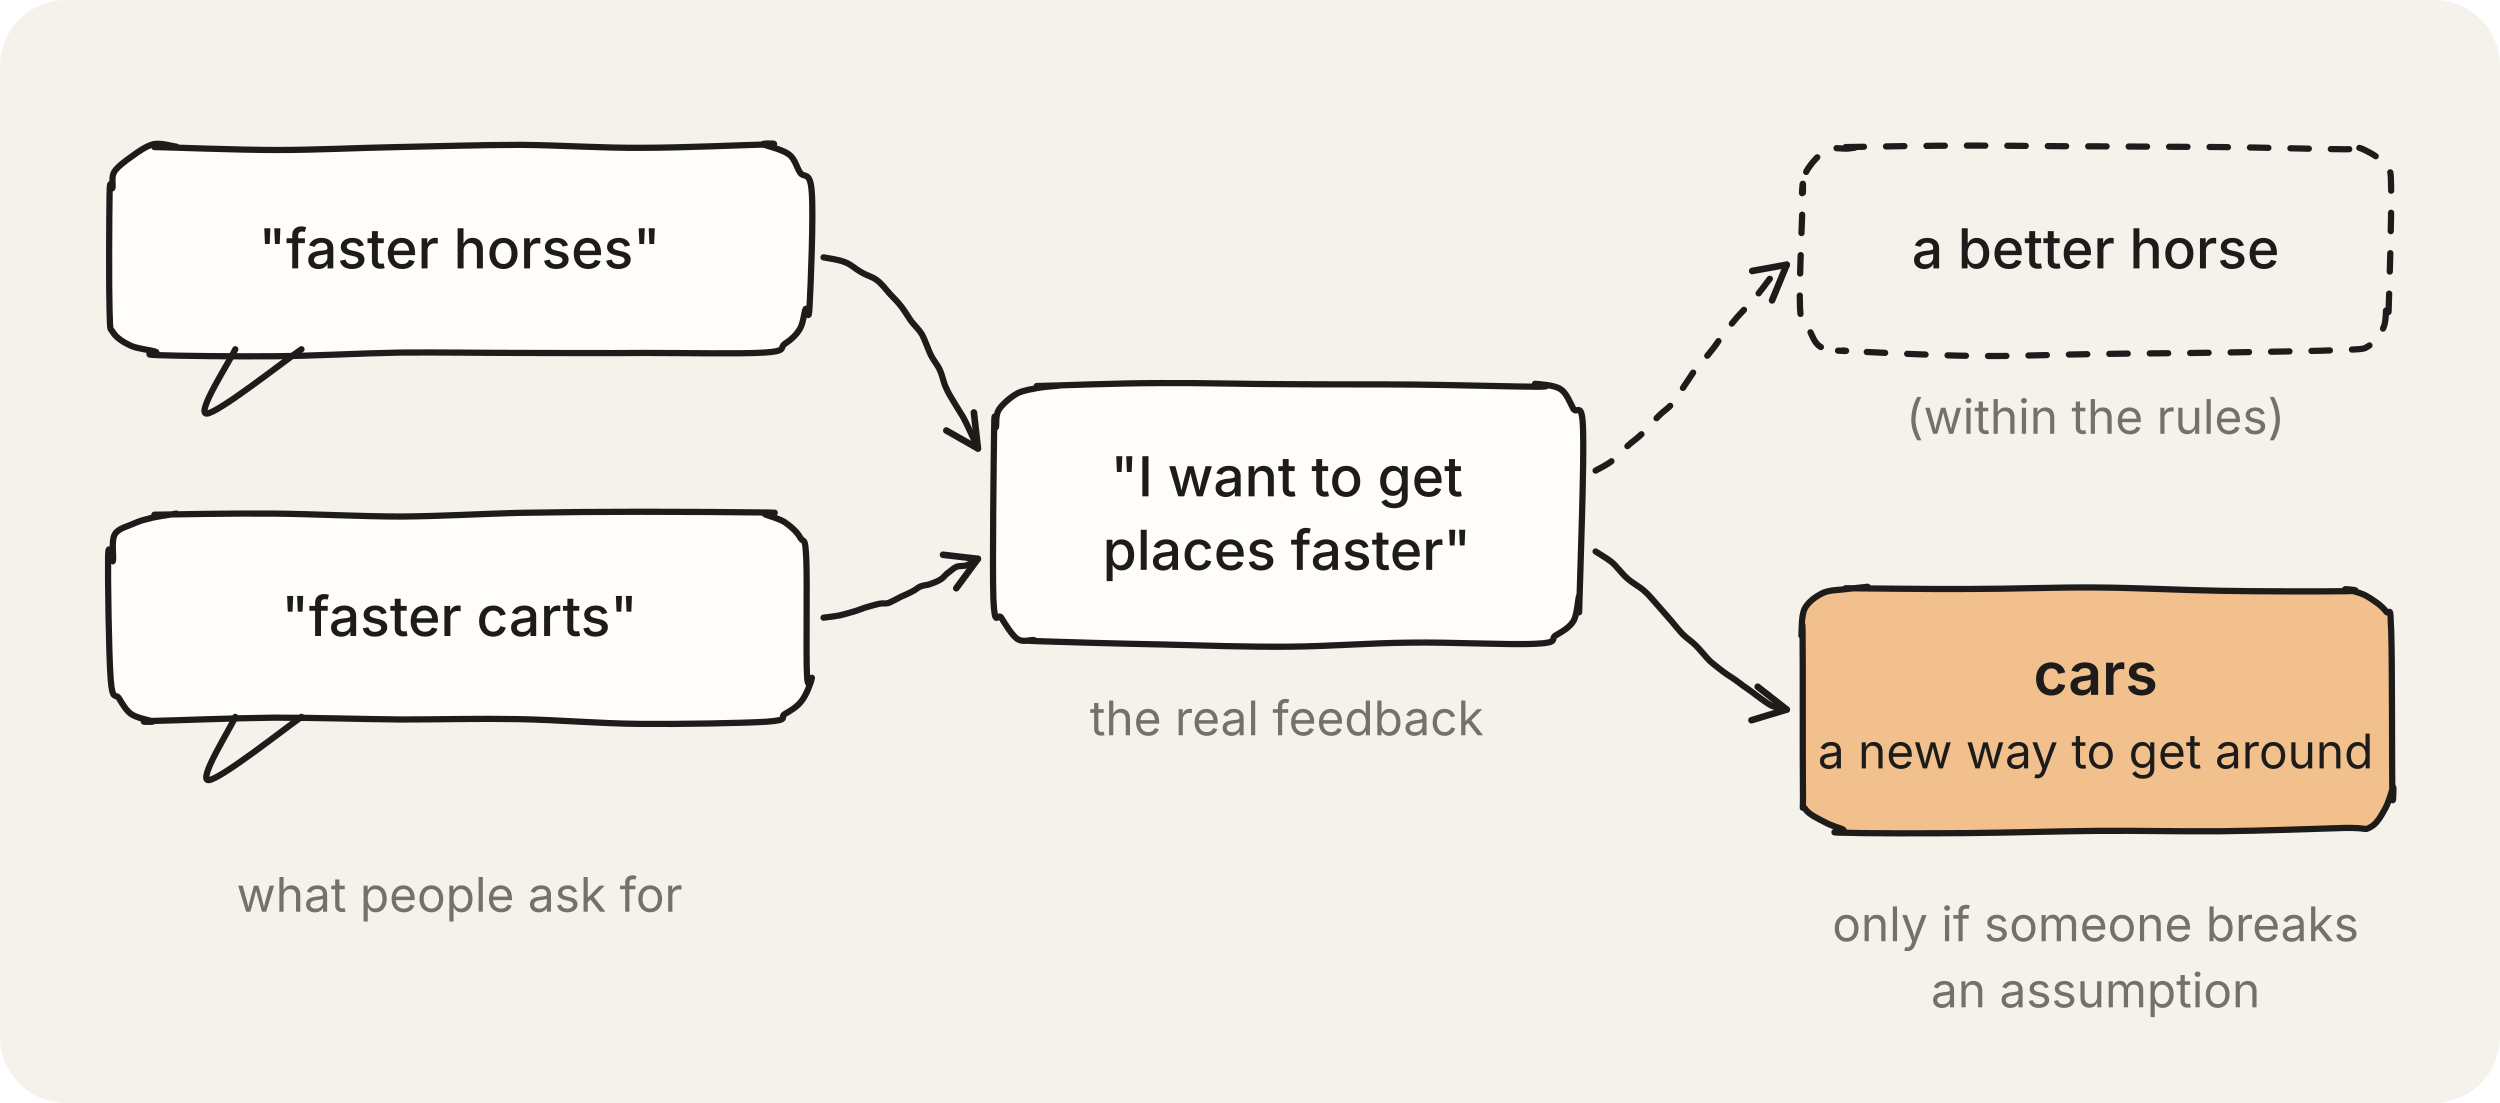
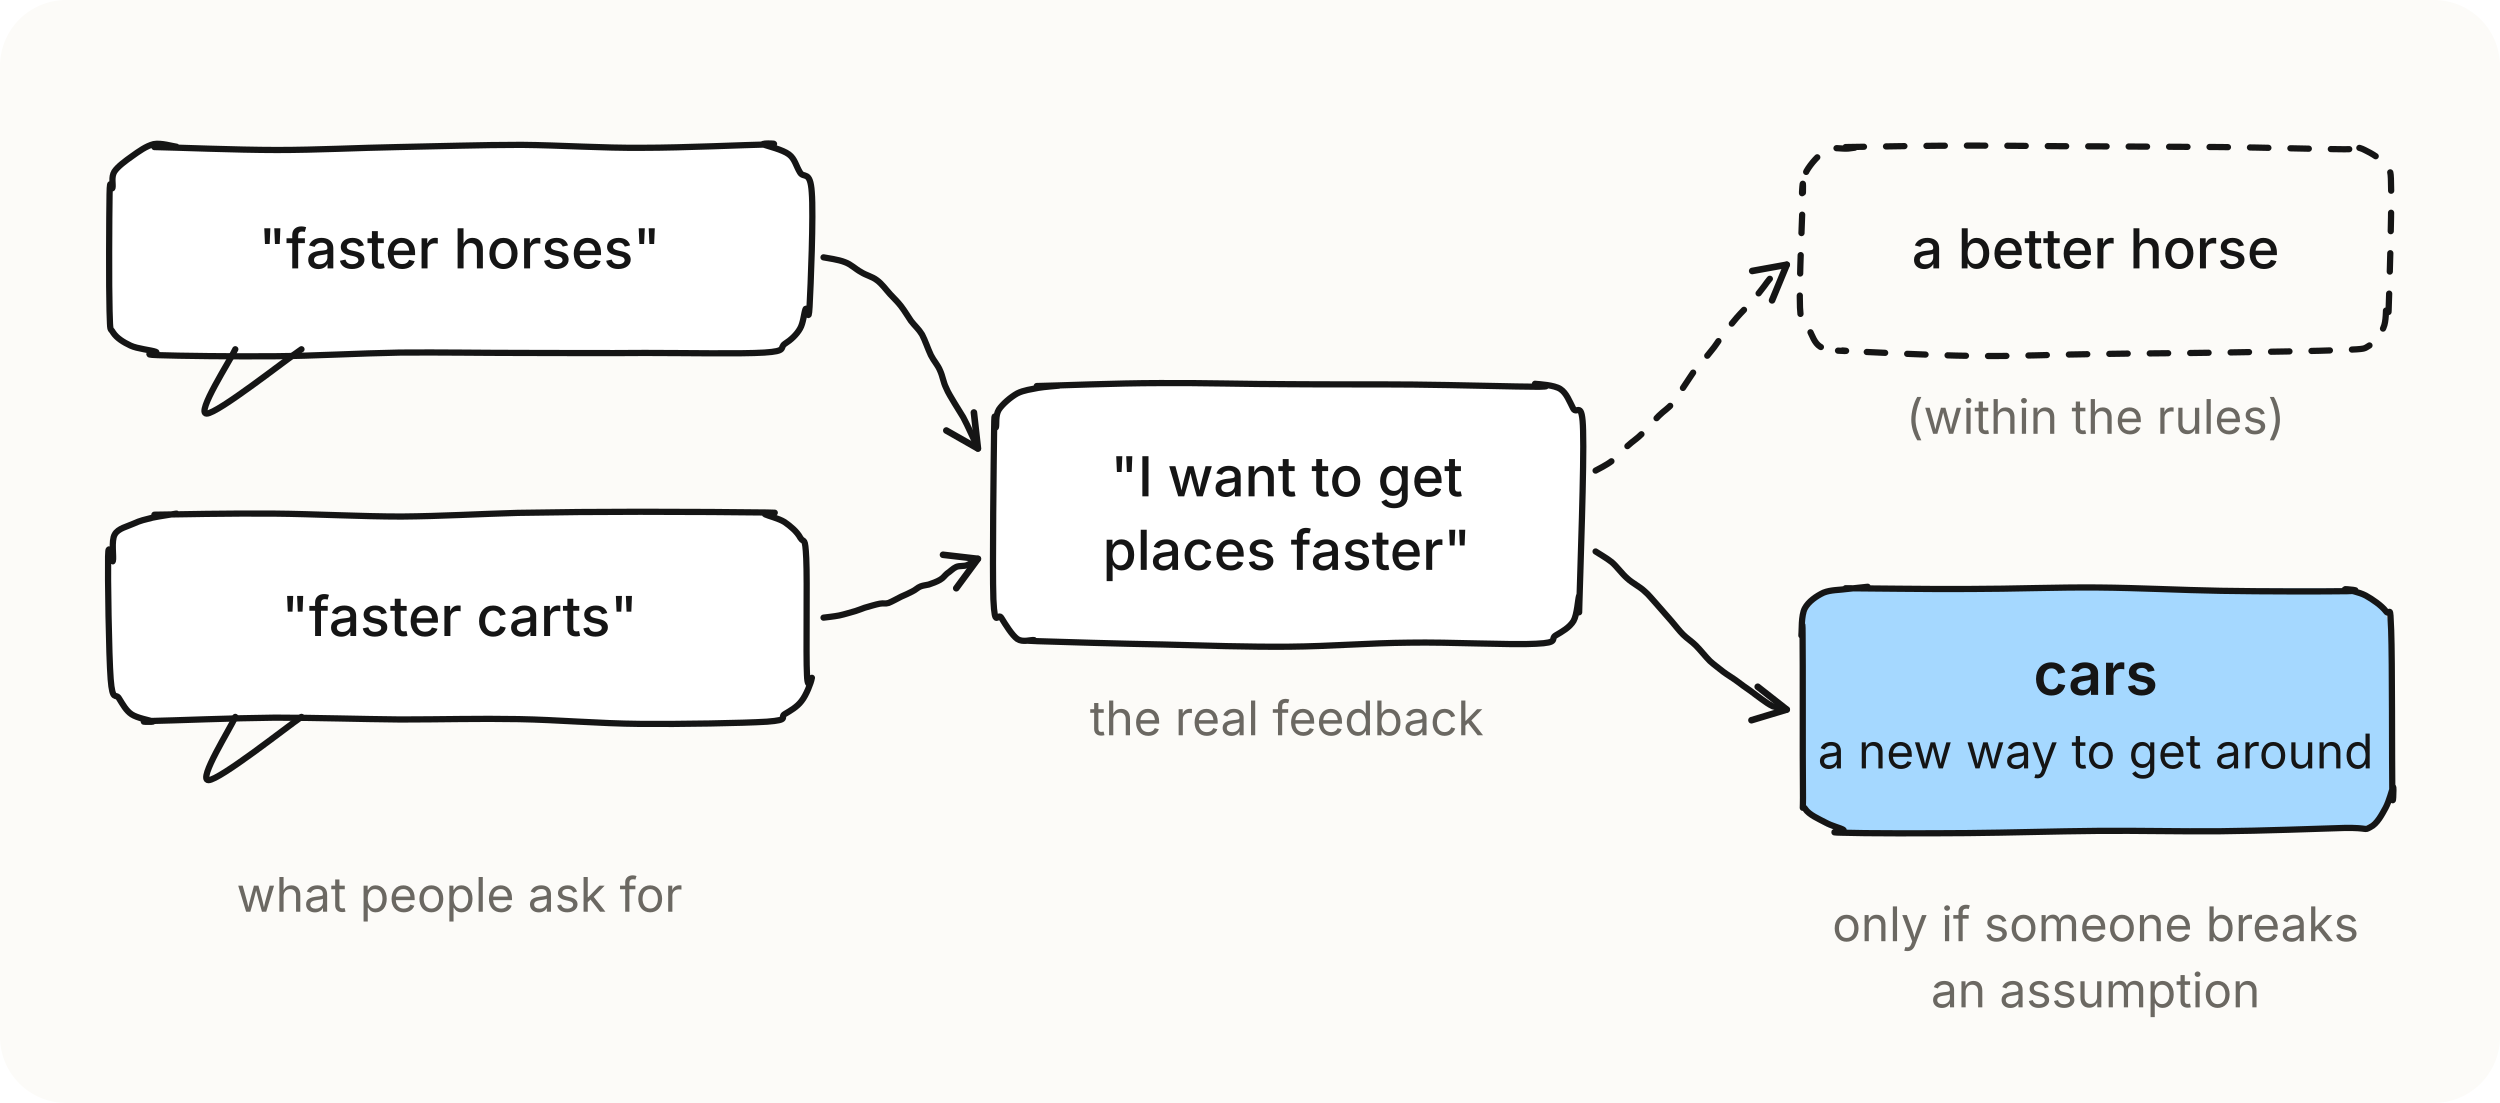
<svg xmlns="http://www.w3.org/2000/svg" viewBox="0 0 680 300" style="max-width:100%;display:block;margin:0 auto" font-family="Geist, system-ui, -apple-system, sans-serif">
-   <rect x="0" y="0" width="680" height="300" rx="18" fill="var(--dwg-bg, #f5f2ec)" />
-   <rect x="30" y="40" width="190" height="56" rx="12" fill="var(--dwg-card, #fffdf9)" />
-   <path d="M42.0 40.0 C47.6 40.1 64.3 40.8 75.3 40.8 C86.4 40.8 97.3 40.2 108.3 40.0 C119.4 39.8 130.7 39.4 141.8 39.4 C152.8 39.5 163.7 40.3 174.8 40.2 C185.9 40.2 203.1 39.4 208.5 39.3 C214.0 39.1 206.6 38.8 207.6 39.3 C208.7 39.7 212.9 40.7 214.6 42.0 C216.2 43.2 216.5 45.1 217.6 46.9 C218.6 48.6 220.4 46.2 220.8 52.3 C221.3 58.4 220.5 78.1 220.2 83.4 C219.9 88.7 219.6 83.0 219.1 84.1 C218.7 85.1 218.5 87.9 217.6 89.4 C216.7 91.0 215.1 92.5 213.5 93.5 C211.9 94.6 214.3 95.5 207.9 95.9 C201.6 96.3 186.4 96.0 175.4 96.0 C164.4 96.1 153.0 96.0 141.9 96.0 C130.7 96.0 119.9 95.8 108.7 95.9 C97.5 96.1 85.8 96.8 74.8 96.9 C63.8 97.0 48.3 96.8 42.9 96.6 C37.5 96.4 43.6 96.1 42.4 95.7 C41.1 95.2 37.4 94.9 35.5 94.0 C33.6 93.1 31.8 92.0 30.8 90.5 C29.9 88.9 30.0 90.9 29.8 84.6 C29.6 78.3 29.7 58.4 29.8 52.8 C29.9 47.2 30.4 52.1 30.6 51.1 C30.8 50.1 30.2 48.2 31.1 46.7 C32.0 45.3 34.2 43.7 35.9 42.5 C37.7 41.2 39.8 39.7 41.8 39.2 C43.8 38.8 47.0 39.8 48.0 39.9" fill="none" stroke="var(--dwg-ink, #1d1c1a)" stroke-width="1.7" stroke-linecap="round" stroke-linejoin="round" />
-   <path d="M64.0 95.0 C62.7 97.9 53.2 112.5 56.2 112.5 C59.2 112.5 77.7 97.9 82.0 95.0" fill="none" stroke="var(--dwg-ink, #1d1c1a)" stroke-width="1.7" stroke-linecap="round" stroke-linejoin="round" />
-   <rect x="30" y="140" width="190" height="56" rx="12" fill="var(--dwg-card, #fffdf9)" />
-   <path d="M42.0 140.0 C47.4 139.9 63.3 139.6 74.5 139.7 C85.7 139.8 98.2 140.5 109.2 140.5 C120.3 140.4 130.1 139.8 140.9 139.5 C151.7 139.3 162.8 139.2 174.1 139.2 C185.4 139.2 202.9 139.3 208.5 139.4 C214.2 139.5 207.3 139.5 208.1 139.9 C208.9 140.3 211.8 141.0 213.4 142.0 C215.0 143.1 216.8 144.6 217.7 146.3 C218.7 147.9 219.0 145.6 219.3 151.9 C219.6 158.1 219.2 178.1 219.5 183.6 C219.7 189.0 221.1 183.4 220.8 184.5 C220.6 185.7 219.3 189.1 218.0 190.7 C216.8 192.3 215.0 193.3 213.5 194.2 C211.9 195.1 215.2 195.8 208.6 196.3 C202.1 196.7 185.3 197.0 174.1 196.9 C162.8 196.8 151.9 195.8 141.1 195.6 C130.2 195.4 119.9 195.7 108.9 195.7 C97.8 195.6 86.1 195.2 74.8 195.2 C63.6 195.3 46.8 196.0 41.3 196.1 C35.7 196.3 42.5 196.5 41.5 196.2 C40.6 195.9 37.3 195.3 35.8 194.3 C34.3 193.3 33.4 191.6 32.4 190.0 C31.5 188.4 30.6 191.1 30.1 184.7 C29.6 178.2 29.3 156.7 29.4 151.4 C29.5 146.0 30.4 153.6 30.7 152.6 C31.0 151.6 30.2 147.1 31.2 145.4 C32.1 143.7 34.7 143.2 36.4 142.4 C38.1 141.6 39.5 141.3 41.5 140.8 C43.4 140.4 46.9 139.9 48.0 139.7" fill="none" stroke="var(--dwg-ink, #1d1c1a)" stroke-width="1.7" stroke-linecap="round" stroke-linejoin="round" />
-   <path d="M64.0 195.0 C62.8 197.9 53.7 212.2 56.7 212.2 C59.7 212.2 77.8 197.9 82.0 195.0" fill="none" stroke="var(--dwg-ink, #1d1c1a)" stroke-width="1.7" stroke-linecap="round" stroke-linejoin="round" />
-   <rect x="270" y="105" width="160" height="70" rx="12" fill="var(--dwg-card, #fffdf9)" />
-   <path d="M282.0 105.0 C287.5 104.9 303.8 104.2 315.3 104.2 C326.8 104.1 339.3 104.5 350.8 104.5 C362.3 104.6 373.1 104.5 384.4 104.6 C395.7 104.7 413.0 105.2 418.6 105.2 C424.1 105.1 416.7 104.3 417.6 104.4 C418.6 104.5 422.7 104.7 424.4 105.8 C426.1 106.9 426.9 109.2 427.9 111.1 C428.9 113.0 430.4 108.4 430.6 117.2 C430.9 126.0 429.8 156.3 429.6 163.8 C429.4 171.2 429.7 161.3 429.5 162.1 C429.2 163.0 429.0 167.1 428.0 168.9 C426.9 170.7 424.9 171.8 423.2 172.8 C421.5 173.8 424.4 174.8 417.8 175.1 C411.1 175.5 394.5 174.6 383.3 174.8 C372.2 174.9 361.9 175.8 350.7 175.9 C339.5 176.0 327.7 175.6 316.3 175.3 C304.9 175.1 288.0 174.6 282.2 174.4 C276.3 174.2 282.1 174.2 281.2 174.1 C280.3 174.0 278.2 174.8 276.7 173.8 C275.3 172.8 273.5 169.9 272.4 168.1 C271.4 166.3 270.6 171.5 270.2 163.0 C269.9 154.4 270.3 124.5 270.4 116.7 C270.5 108.9 270.7 117.1 270.9 116.2 C271.1 115.4 270.7 113.0 271.7 111.4 C272.7 109.9 274.9 108.0 276.7 107.0 C278.5 106.1 280.5 105.9 282.4 105.5 C284.2 105.2 287.1 105.0 288.0 104.9" fill="none" stroke="var(--dwg-ink, #1d1c1a)" stroke-width="1.7" stroke-linecap="round" stroke-linejoin="round" />
-   <path d="M224.0 70.0 C225.0 70.2 228.1 70.6 229.8 71.3 C231.5 71.9 232.7 73.2 234.2 74.0 C235.6 74.9 237.2 75.2 238.5 76.2 C239.9 77.2 241.0 78.8 242.1 80.0 C243.2 81.2 244.2 82.1 245.1 83.3 C246.1 84.6 246.9 86.0 247.8 87.3 C248.8 88.6 249.9 89.5 250.8 91.0 C251.6 92.5 252.4 94.9 253.2 96.6 C254.0 98.2 255.1 99.3 255.7 100.8 C256.4 102.3 256.6 104.0 257.3 105.4 C257.9 106.9 258.8 108.2 259.6 109.6 C260.4 110.9 261.2 112.2 262.0 113.5 C262.7 114.9 263.4 116.2 264.0 117.6 C264.7 119.0 265.7 121.3 266.0 122.0" fill="none" stroke="var(--dwg-ink, #1d1c1a)" stroke-width="1.7" stroke-linecap="round" stroke-linejoin="round" />
-   <path d="M257.4 117.1 L266.0 122.0 L264.9 112.2" fill="none" stroke="var(--dwg-ink, #1d1c1a)" stroke-width="1.8" stroke-linecap="round" stroke-linejoin="round" />
-   <path d="M224.0 168.0 C224.7 167.9 226.8 167.7 228.3 167.4 C229.7 167.1 231.6 166.5 232.7 166.2 C233.9 165.8 234.1 165.7 235.2 165.3 C236.3 165.0 238.2 164.4 239.3 164.2 C240.4 164.0 240.7 164.3 241.7 164.0 C242.7 163.6 244.1 162.8 245.1 162.3 C246.2 161.8 247.2 161.4 248.1 160.9 C249.0 160.5 249.6 159.8 250.4 159.5 C251.2 159.2 251.8 159.2 252.6 159.0 C253.5 158.7 254.9 158.2 255.7 157.7 C256.6 157.2 256.9 156.6 257.6 156.0 C258.4 155.5 259.2 154.6 260.1 154.2 C261.1 153.8 262.1 154.1 263.1 153.7 C264.1 153.3 265.5 152.3 266.0 152.0" fill="none" stroke="var(--dwg-ink, #1d1c1a)" stroke-width="1.7" stroke-linecap="round" stroke-linejoin="round" />
-   <path d="M260.1 160.0 L266.0 152.0 L256.5 150.9" fill="none" stroke="var(--dwg-ink, #1d1c1a)" stroke-width="1.8" stroke-linecap="round" stroke-linejoin="round" />
-   <path d="M502.0 40.0 C507.7 39.9 524.7 39.6 535.9 39.6 C547.2 39.6 558.1 39.8 569.5 39.8 C580.9 39.9 592.9 39.9 604.2 40.0 C615.6 40.1 631.9 40.6 637.7 40.6 C643.4 40.6 637.9 39.9 638.9 39.9 C639.8 39.9 641.5 39.9 643.2 40.8 C644.9 41.6 647.9 43.3 649.1 45.2 C650.3 47.1 650.3 45.6 650.4 52.1 C650.5 58.7 649.9 79.3 649.7 84.5 C649.4 89.7 649.4 82.6 649.1 83.3 C648.9 84.1 649.1 87.4 648.3 89.1 C647.6 90.9 646.4 92.9 644.6 93.9 C642.8 94.9 644.1 94.9 637.4 95.2 C630.6 95.5 615.4 95.7 604.2 95.9 C593.0 96.1 581.5 96.1 570.2 96.3 C559.0 96.4 547.9 97.0 536.6 96.8 C525.2 96.7 508.1 95.7 502.3 95.5 C496.6 95.2 503.2 95.6 502.0 95.4 C500.8 95.2 496.8 95.3 495.1 94.3 C493.5 93.3 492.9 91.2 492.0 89.4 C491.1 87.7 489.9 90.0 489.6 83.7 C489.3 77.5 490.3 57.2 490.4 52.0 C490.5 46.8 490.0 53.4 490.2 52.5 C490.4 51.5 490.3 48.5 491.4 46.5 C492.5 44.6 494.8 41.9 496.7 40.9 C498.6 39.8 500.9 40.6 502.8 40.4 C504.7 40.2 507.1 39.7 508.0 39.6" fill="none" stroke="var(--dwg-ink, #1d1c1a)" stroke-width="1.7" stroke-linecap="round" stroke-linejoin="round" stroke-dasharray="5 6" />
-   <rect x="490" y="160" width="160" height="66" rx="12" fill="var(--dwg-accent, #f2c08d)" />
-   <path d="M502.0 160.0 C507.7 160.0 524.5 160.3 535.9 160.2 C547.4 160.2 559.4 159.7 570.7 159.8 C582.1 159.9 592.8 160.5 604.1 160.7 C615.4 160.9 632.9 160.9 638.5 160.8 C644.2 160.7 637.1 160.1 637.9 160.3 C638.8 160.5 641.6 161.0 643.5 162.0 C645.3 163.0 647.8 164.7 649.0 166.3 C650.1 167.8 650.1 163.4 650.4 171.5 C650.7 179.6 650.6 207.8 650.7 214.9 C650.8 222.0 651.2 213.3 650.9 214.1 C650.6 214.9 649.9 217.8 648.9 219.7 C647.9 221.5 646.6 224.1 644.7 225.0 C642.9 226.0 644.5 225.1 637.7 225.2 C630.9 225.4 615.1 226.0 603.9 226.1 C592.7 226.2 581.9 225.9 570.5 226.0 C559.0 226.1 546.7 226.5 535.2 226.6 C523.6 226.7 506.8 226.7 501.2 226.5 C495.6 226.4 502.2 226.2 501.4 225.7 C500.6 225.2 498.3 224.7 496.5 223.7 C494.8 222.8 492.0 221.6 491.0 220.0 C490.0 218.5 490.5 222.5 490.4 214.6 C490.3 206.7 490.4 179.8 490.3 172.8 C490.3 165.8 489.9 174.0 490.0 172.8 C490.1 171.6 489.9 167.4 490.9 165.5 C491.9 163.6 494.1 162.1 496.0 161.2 C498.0 160.4 500.4 160.5 502.4 160.2 C504.4 160.0 507.1 159.7 508.0 159.6" fill="none" stroke="var(--dwg-ink, #1d1c1a)" stroke-width="1.7" stroke-linecap="round" stroke-linejoin="round" />
-   <path d="M434.0 128.0 C434.7 127.6 437.0 126.5 438.4 125.4 C439.9 124.3 441.4 122.5 442.7 121.3 C444.1 120.0 445.2 119.4 446.6 118.0 C448.0 116.7 449.8 114.5 451.2 113.1 C452.6 111.7 453.8 111.1 454.9 109.7 C456.1 108.3 457.2 106.3 458.3 104.7 C459.4 103.1 460.3 101.6 461.5 100.0 C462.7 98.5 464.3 97.0 465.4 95.5 C466.6 94.1 467.2 93.0 468.4 91.4 C469.5 89.9 471.1 87.9 472.4 86.4 C473.7 84.9 475.0 83.7 476.1 82.4 C477.3 81.2 478.2 80.0 479.2 78.7 C480.2 77.5 480.9 76.2 482.1 75.1 C483.2 74.0 485.3 72.5 486.0 72.0" fill="none" stroke="var(--dwg-ink, #1d1c1a)" stroke-width="1.7" stroke-linecap="round" stroke-linejoin="round" stroke-dasharray="5 6" />
-   <path d="M482.0 81.7 L486.0 72.0 L476.6 73.7" fill="none" stroke="var(--dwg-ink, #1d1c1a)" stroke-width="1.8" stroke-linecap="round" stroke-linejoin="round" />
-   <path d="M434.0 150.0 C434.7 150.5 436.9 151.7 438.4 152.9 C439.8 154.1 441.1 156.0 442.6 157.3 C444.0 158.6 445.9 159.5 447.2 160.7 C448.5 161.8 449.2 162.8 450.5 164.2 C451.7 165.6 453.4 167.5 454.7 169.0 C455.9 170.4 456.7 171.5 457.8 172.6 C458.9 173.7 460.1 174.4 461.3 175.6 C462.5 176.8 463.9 178.6 465.1 179.8 C466.3 180.9 467.5 181.7 468.7 182.7 C469.9 183.6 471.3 184.4 472.5 185.3 C473.7 186.2 474.9 187.1 476.1 187.9 C477.2 188.7 478.2 189.5 479.2 190.2 C480.2 190.9 481.1 191.6 482.2 192.1 C483.4 192.5 485.4 192.8 486.0 193.0" fill="none" stroke="var(--dwg-ink, #1d1c1a)" stroke-width="1.7" stroke-linecap="round" stroke-linejoin="round" />
-   <path d="M476.4 195.9 L486.0 193.0 L478.1 186.8" fill="none" stroke="var(--dwg-ink, #1d1c1a)" stroke-width="1.8" stroke-linecap="round" stroke-linejoin="round" />
-   <text x="125.0" y="73.0" font-size="15" font-weight="500" fill="var(--dwg-ink, #1d1c1a)" text-anchor="middle">"faster horses"</text>
-   <text x="125.0" y="173.0" font-size="15" font-weight="500" fill="var(--dwg-ink, #1d1c1a)" text-anchor="middle">"faster carts"</text>
-   <text x="125" y="248" font-size="13" font-weight="400" fill="var(--dwg-muted, #74706a)" text-anchor="middle">what people ask for</text>
-   <text x="350" y="135" font-size="15" font-weight="500" fill="var(--dwg-ink, #1d1c1a)" text-anchor="middle">"I want to get</text>
-   <text x="350" y="155" font-size="15" font-weight="500" fill="var(--dwg-ink, #1d1c1a)" text-anchor="middle">places faster"</text>
-   <text x="350" y="200" font-size="13" font-weight="400" fill="var(--dwg-muted, #74706a)" text-anchor="middle">the real feedback</text>
-   <text x="570" y="73" font-size="15" font-weight="500" fill="var(--dwg-ink, #1d1c1a)" text-anchor="middle">a better horse</text>
-   <text x="570" y="118" font-size="13" font-weight="400" fill="var(--dwg-muted, #74706a)" text-anchor="middle">(within the rules)</text>
-   <text x="570" y="189" font-size="16" font-weight="600" fill="var(--dwg-ink, #1d1c1a)" text-anchor="middle">cars</text>
-   <text x="570" y="209" font-size="13" font-weight="400" fill="var(--dwg-ink, #1d1c1a)" text-anchor="middle">a new way to get around</text>
-   <text x="570" y="256" font-size="13" font-weight="400" fill="var(--dwg-muted, #74706a)" text-anchor="middle">only if someone breaks</text>
-   <text x="570" y="274" font-size="13" font-weight="400" fill="var(--dwg-muted, #74706a)" text-anchor="middle">an assumption</text>
+   <rect x="0" y="0" width="680" height="300" rx="18" fill="var(--dwg-bg, #fcfbf8)" />
+   <rect x="30" y="40" width="190" height="56" rx="12" fill="var(--dwg-card, #ffffff)" />
+   <path d="M42.0 40.0 C47.6 40.1 64.3 40.8 75.3 40.8 C86.4 40.8 97.3 40.2 108.3 40.0 C119.4 39.8 130.7 39.4 141.8 39.4 C152.8 39.5 163.7 40.3 174.8 40.2 C185.9 40.2 203.1 39.4 208.5 39.3 C214.0 39.1 206.6 38.8 207.6 39.3 C208.7 39.7 212.9 40.7 214.6 42.0 C216.2 43.2 216.5 45.1 217.6 46.9 C218.6 48.6 220.4 46.2 220.8 52.3 C221.3 58.4 220.5 78.1 220.2 83.4 C219.9 88.7 219.6 83.0 219.1 84.1 C218.7 85.1 218.5 87.9 217.6 89.4 C216.7 91.0 215.1 92.5 213.5 93.5 C211.9 94.6 214.3 95.5 207.9 95.9 C201.6 96.3 186.4 96.0 175.4 96.0 C164.4 96.1 153.0 96.0 141.9 96.0 C130.7 96.0 119.9 95.8 108.7 95.9 C97.5 96.1 85.8 96.8 74.8 96.9 C63.8 97.0 48.3 96.8 42.9 96.6 C37.5 96.4 43.6 96.1 42.4 95.7 C41.1 95.2 37.4 94.9 35.5 94.0 C33.6 93.1 31.8 92.0 30.8 90.5 C29.9 88.9 30.0 90.9 29.8 84.6 C29.6 78.3 29.7 58.4 29.8 52.8 C29.9 47.2 30.4 52.1 30.6 51.1 C30.8 50.1 30.2 48.2 31.1 46.7 C32.0 45.3 34.2 43.7 35.9 42.5 C37.7 41.2 39.8 39.7 41.8 39.2 C43.8 38.8 47.0 39.8 48.0 39.9" fill="none" stroke="var(--dwg-ink, #151515)" stroke-width="1.7" stroke-linecap="round" stroke-linejoin="round" />
+   <path d="M64.0 95.0 C62.7 97.9 53.2 112.5 56.2 112.5 C59.2 112.5 77.7 97.9 82.0 95.0" fill="none" stroke="var(--dwg-ink, #151515)" stroke-width="1.7" stroke-linecap="round" stroke-linejoin="round" />
+   <rect x="30" y="140" width="190" height="56" rx="12" fill="var(--dwg-card, #ffffff)" />
+   <path d="M42.0 140.0 C47.4 139.9 63.3 139.6 74.5 139.7 C85.7 139.8 98.2 140.5 109.2 140.5 C120.3 140.4 130.1 139.8 140.9 139.5 C151.7 139.3 162.8 139.2 174.1 139.2 C185.4 139.2 202.9 139.3 208.5 139.4 C214.2 139.5 207.3 139.5 208.1 139.9 C208.9 140.3 211.8 141.0 213.4 142.0 C215.0 143.1 216.8 144.6 217.7 146.3 C218.7 147.9 219.0 145.6 219.3 151.9 C219.6 158.1 219.2 178.1 219.5 183.6 C219.7 189.0 221.1 183.4 220.8 184.5 C220.6 185.7 219.3 189.1 218.0 190.7 C216.8 192.3 215.0 193.3 213.5 194.2 C211.9 195.1 215.2 195.8 208.6 196.3 C202.1 196.7 185.3 197.0 174.1 196.9 C162.8 196.8 151.9 195.8 141.1 195.6 C130.2 195.4 119.9 195.7 108.9 195.7 C97.8 195.6 86.1 195.2 74.8 195.2 C63.6 195.3 46.8 196.0 41.3 196.1 C35.7 196.3 42.5 196.5 41.5 196.2 C40.6 195.9 37.3 195.3 35.8 194.3 C34.3 193.3 33.4 191.6 32.4 190.0 C31.5 188.4 30.6 191.1 30.1 184.7 C29.6 178.2 29.3 156.7 29.4 151.4 C29.5 146.0 30.4 153.6 30.7 152.6 C31.0 151.6 30.2 147.1 31.2 145.4 C32.1 143.7 34.7 143.2 36.4 142.4 C38.1 141.6 39.5 141.3 41.5 140.8 C43.4 140.4 46.9 139.9 48.0 139.7" fill="none" stroke="var(--dwg-ink, #151515)" stroke-width="1.7" stroke-linecap="round" stroke-linejoin="round" />
+   <path d="M64.0 195.0 C62.8 197.9 53.7 212.2 56.7 212.2 C59.7 212.2 77.8 197.9 82.0 195.0" fill="none" stroke="var(--dwg-ink, #151515)" stroke-width="1.7" stroke-linecap="round" stroke-linejoin="round" />
+   <rect x="270" y="105" width="160" height="70" rx="12" fill="var(--dwg-card, #ffffff)" />
+   <path d="M282.0 105.0 C287.5 104.9 303.8 104.2 315.3 104.2 C326.8 104.1 339.3 104.5 350.8 104.5 C362.3 104.6 373.1 104.5 384.4 104.6 C395.7 104.7 413.0 105.2 418.6 105.2 C424.1 105.1 416.7 104.3 417.6 104.4 C418.6 104.5 422.7 104.7 424.4 105.8 C426.1 106.9 426.9 109.2 427.9 111.1 C428.9 113.0 430.4 108.4 430.6 117.2 C430.9 126.0 429.8 156.3 429.6 163.8 C429.4 171.2 429.7 161.3 429.5 162.1 C429.2 163.0 429.0 167.1 428.0 168.9 C426.9 170.7 424.9 171.8 423.2 172.8 C421.5 173.8 424.4 174.8 417.8 175.1 C411.1 175.5 394.5 174.6 383.3 174.8 C372.2 174.9 361.9 175.8 350.7 175.9 C339.5 176.0 327.7 175.6 316.3 175.3 C304.9 175.1 288.0 174.6 282.2 174.4 C276.3 174.2 282.1 174.2 281.2 174.1 C280.3 174.0 278.2 174.8 276.7 173.8 C275.3 172.8 273.5 169.9 272.4 168.1 C271.4 166.3 270.6 171.5 270.2 163.0 C269.9 154.4 270.3 124.5 270.4 116.7 C270.5 108.9 270.7 117.1 270.9 116.2 C271.1 115.4 270.7 113.0 271.7 111.4 C272.7 109.9 274.9 108.0 276.7 107.0 C278.5 106.1 280.5 105.9 282.4 105.5 C284.2 105.2 287.1 105.0 288.0 104.9" fill="none" stroke="var(--dwg-ink, #151515)" stroke-width="1.7" stroke-linecap="round" stroke-linejoin="round" />
+   <path d="M224.0 70.0 C225.0 70.2 228.1 70.6 229.8 71.3 C231.5 71.9 232.7 73.2 234.2 74.0 C235.6 74.9 237.2 75.2 238.5 76.2 C239.9 77.2 241.0 78.8 242.1 80.0 C243.2 81.2 244.2 82.1 245.1 83.3 C246.1 84.6 246.9 86.0 247.8 87.3 C248.8 88.6 249.9 89.5 250.8 91.0 C251.6 92.5 252.4 94.9 253.2 96.6 C254.0 98.2 255.1 99.3 255.7 100.8 C256.4 102.3 256.6 104.0 257.3 105.4 C257.9 106.9 258.8 108.2 259.6 109.6 C260.4 110.9 261.2 112.2 262.0 113.5 C262.7 114.9 263.4 116.2 264.0 117.6 C264.7 119.0 265.7 121.3 266.0 122.0" fill="none" stroke="var(--dwg-ink, #151515)" stroke-width="1.7" stroke-linecap="round" stroke-linejoin="round" />
+   <path d="M257.4 117.1 L266.0 122.0 L264.9 112.2" fill="none" stroke="var(--dwg-ink, #151515)" stroke-width="1.8" stroke-linecap="round" stroke-linejoin="round" />
+   <path d="M224.0 168.0 C224.7 167.9 226.8 167.7 228.3 167.4 C229.7 167.1 231.6 166.5 232.7 166.2 C233.9 165.8 234.1 165.7 235.2 165.3 C236.3 165.0 238.2 164.4 239.3 164.2 C240.4 164.0 240.7 164.3 241.7 164.0 C242.7 163.6 244.1 162.8 245.1 162.3 C246.2 161.8 247.2 161.4 248.1 160.9 C249.0 160.5 249.6 159.8 250.4 159.5 C251.2 159.2 251.8 159.2 252.6 159.0 C253.5 158.7 254.9 158.2 255.7 157.7 C256.6 157.2 256.9 156.6 257.6 156.0 C258.4 155.5 259.2 154.6 260.1 154.2 C261.1 153.8 262.1 154.1 263.1 153.7 C264.1 153.3 265.5 152.3 266.0 152.0" fill="none" stroke="var(--dwg-ink, #151515)" stroke-width="1.7" stroke-linecap="round" stroke-linejoin="round" />
+   <path d="M260.1 160.0 L266.0 152.0 L256.5 150.9" fill="none" stroke="var(--dwg-ink, #151515)" stroke-width="1.8" stroke-linecap="round" stroke-linejoin="round" />
+   <path d="M502.0 40.0 C507.7 39.9 524.7 39.6 535.9 39.6 C547.2 39.6 558.1 39.8 569.5 39.8 C580.9 39.9 592.9 39.9 604.2 40.0 C615.6 40.1 631.9 40.6 637.7 40.6 C643.4 40.6 637.9 39.9 638.9 39.9 C639.8 39.9 641.5 39.9 643.2 40.8 C644.9 41.6 647.9 43.3 649.1 45.2 C650.3 47.1 650.3 45.6 650.4 52.1 C650.5 58.7 649.9 79.3 649.7 84.5 C649.4 89.7 649.4 82.6 649.1 83.3 C648.9 84.1 649.1 87.4 648.3 89.1 C647.6 90.9 646.4 92.9 644.6 93.9 C642.8 94.9 644.1 94.9 637.4 95.2 C630.6 95.5 615.4 95.7 604.2 95.9 C593.0 96.1 581.5 96.1 570.2 96.3 C559.0 96.4 547.9 97.0 536.6 96.8 C525.2 96.7 508.1 95.7 502.3 95.5 C496.6 95.2 503.2 95.6 502.0 95.4 C500.8 95.2 496.8 95.3 495.1 94.3 C493.5 93.3 492.9 91.2 492.0 89.4 C491.1 87.7 489.9 90.0 489.6 83.7 C489.3 77.5 490.3 57.2 490.4 52.0 C490.5 46.8 490.0 53.4 490.2 52.5 C490.4 51.5 490.3 48.5 491.4 46.5 C492.5 44.6 494.8 41.9 496.7 40.9 C498.6 39.8 500.9 40.6 502.8 40.4 C504.7 40.2 507.1 39.7 508.0 39.6" fill="none" stroke="var(--dwg-ink, #151515)" stroke-width="1.7" stroke-linecap="round" stroke-linejoin="round" stroke-dasharray="5 6" />
+   <rect x="490" y="160" width="160" height="66" rx="12" fill="var(--dwg-accent, #a5d8ff)" />
+   <path d="M502.0 160.0 C507.7 160.0 524.5 160.3 535.9 160.2 C547.4 160.2 559.4 159.7 570.7 159.8 C582.1 159.9 592.8 160.5 604.1 160.7 C615.4 160.9 632.9 160.9 638.5 160.8 C644.2 160.7 637.1 160.1 637.9 160.3 C638.8 160.5 641.6 161.0 643.5 162.0 C645.3 163.0 647.8 164.7 649.0 166.3 C650.1 167.8 650.1 163.4 650.4 171.5 C650.7 179.6 650.6 207.8 650.7 214.9 C650.8 222.0 651.2 213.3 650.9 214.1 C650.6 214.9 649.9 217.8 648.9 219.7 C647.9 221.5 646.6 224.1 644.7 225.0 C642.9 226.0 644.5 225.1 637.7 225.2 C630.9 225.4 615.1 226.0 603.9 226.1 C592.7 226.2 581.9 225.9 570.5 226.0 C559.0 226.1 546.7 226.5 535.2 226.6 C523.6 226.7 506.8 226.7 501.2 226.5 C495.6 226.4 502.2 226.2 501.4 225.7 C500.6 225.2 498.3 224.7 496.5 223.7 C494.8 222.8 492.0 221.6 491.0 220.0 C490.0 218.5 490.5 222.5 490.4 214.6 C490.3 206.7 490.4 179.8 490.3 172.8 C490.3 165.8 489.9 174.0 490.0 172.8 C490.1 171.6 489.9 167.4 490.9 165.5 C491.9 163.6 494.1 162.1 496.0 161.2 C498.0 160.4 500.4 160.5 502.4 160.2 C504.4 160.0 507.1 159.7 508.0 159.6" fill="none" stroke="var(--dwg-ink, #151515)" stroke-width="1.7" stroke-linecap="round" stroke-linejoin="round" />
+   <path d="M434.0 128.0 C434.7 127.6 437.0 126.5 438.4 125.4 C439.9 124.3 441.4 122.5 442.7 121.3 C444.1 120.0 445.2 119.4 446.6 118.0 C448.0 116.7 449.8 114.5 451.2 113.1 C452.6 111.7 453.8 111.1 454.9 109.7 C456.1 108.3 457.2 106.3 458.3 104.7 C459.4 103.1 460.3 101.6 461.5 100.0 C462.7 98.5 464.3 97.0 465.4 95.5 C466.6 94.1 467.2 93.0 468.4 91.4 C469.5 89.9 471.1 87.9 472.4 86.4 C473.7 84.9 475.0 83.7 476.1 82.4 C477.3 81.2 478.2 80.0 479.2 78.7 C480.2 77.5 480.9 76.2 482.1 75.1 C483.2 74.0 485.3 72.5 486.0 72.0" fill="none" stroke="var(--dwg-ink, #151515)" stroke-width="1.7" stroke-linecap="round" stroke-linejoin="round" stroke-dasharray="5 6" />
+   <path d="M482.0 81.7 L486.0 72.0 L476.6 73.7" fill="none" stroke="var(--dwg-ink, #151515)" stroke-width="1.8" stroke-linecap="round" stroke-linejoin="round" />
+   <path d="M434.0 150.0 C434.7 150.5 436.9 151.7 438.4 152.9 C439.8 154.1 441.1 156.0 442.6 157.3 C444.0 158.6 445.9 159.5 447.2 160.7 C448.5 161.8 449.2 162.8 450.5 164.2 C451.7 165.6 453.4 167.5 454.7 169.0 C455.9 170.4 456.7 171.5 457.8 172.6 C458.9 173.7 460.1 174.4 461.3 175.6 C462.5 176.8 463.9 178.6 465.1 179.8 C466.3 180.9 467.5 181.7 468.7 182.7 C469.9 183.6 471.3 184.4 472.5 185.3 C473.7 186.2 474.9 187.1 476.1 187.9 C477.2 188.7 478.2 189.5 479.2 190.2 C480.2 190.9 481.1 191.6 482.2 192.1 C483.4 192.5 485.4 192.8 486.0 193.0" fill="none" stroke="var(--dwg-ink, #151515)" stroke-width="1.7" stroke-linecap="round" stroke-linejoin="round" />
+   <path d="M476.4 195.9 L486.0 193.0 L478.1 186.8" fill="none" stroke="var(--dwg-ink, #151515)" stroke-width="1.8" stroke-linecap="round" stroke-linejoin="round" />
+   <text x="125.0" y="73.0" font-size="15" font-weight="500" fill="var(--dwg-ink, #151515)" text-anchor="middle">"faster horses"</text>
+   <text x="125.0" y="173.0" font-size="15" font-weight="500" fill="var(--dwg-ink, #151515)" text-anchor="middle">"faster carts"</text>
+   <text x="125" y="248" font-size="13" font-weight="400" fill="var(--dwg-muted, #6b6862)" text-anchor="middle">what people ask for</text>
+   <text x="350" y="135" font-size="15" font-weight="500" fill="var(--dwg-ink, #151515)" text-anchor="middle">"I want to get</text>
+   <text x="350" y="155" font-size="15" font-weight="500" fill="var(--dwg-ink, #151515)" text-anchor="middle">places faster"</text>
+   <text x="350" y="200" font-size="13" font-weight="400" fill="var(--dwg-muted, #6b6862)" text-anchor="middle">the real feedback</text>
+   <text x="570" y="73" font-size="15" font-weight="500" fill="var(--dwg-ink, #151515)" text-anchor="middle">a better horse</text>
+   <text x="570" y="118" font-size="13" font-weight="400" fill="var(--dwg-muted, #6b6862)" text-anchor="middle">(within the rules)</text>
+   <text x="570" y="189" font-size="16" font-weight="600" fill="var(--dwg-ink, #151515)" text-anchor="middle">cars</text>
+   <text x="570" y="209" font-size="13" font-weight="400" fill="var(--dwg-ink, #151515)" text-anchor="middle">a new way to get around</text>
+   <text x="570" y="256" font-size="13" font-weight="400" fill="var(--dwg-muted, #6b6862)" text-anchor="middle">only if someone breaks</text>
+   <text x="570" y="274" font-size="13" font-weight="400" fill="var(--dwg-muted, #6b6862)" text-anchor="middle">an assumption</text>
</svg>
